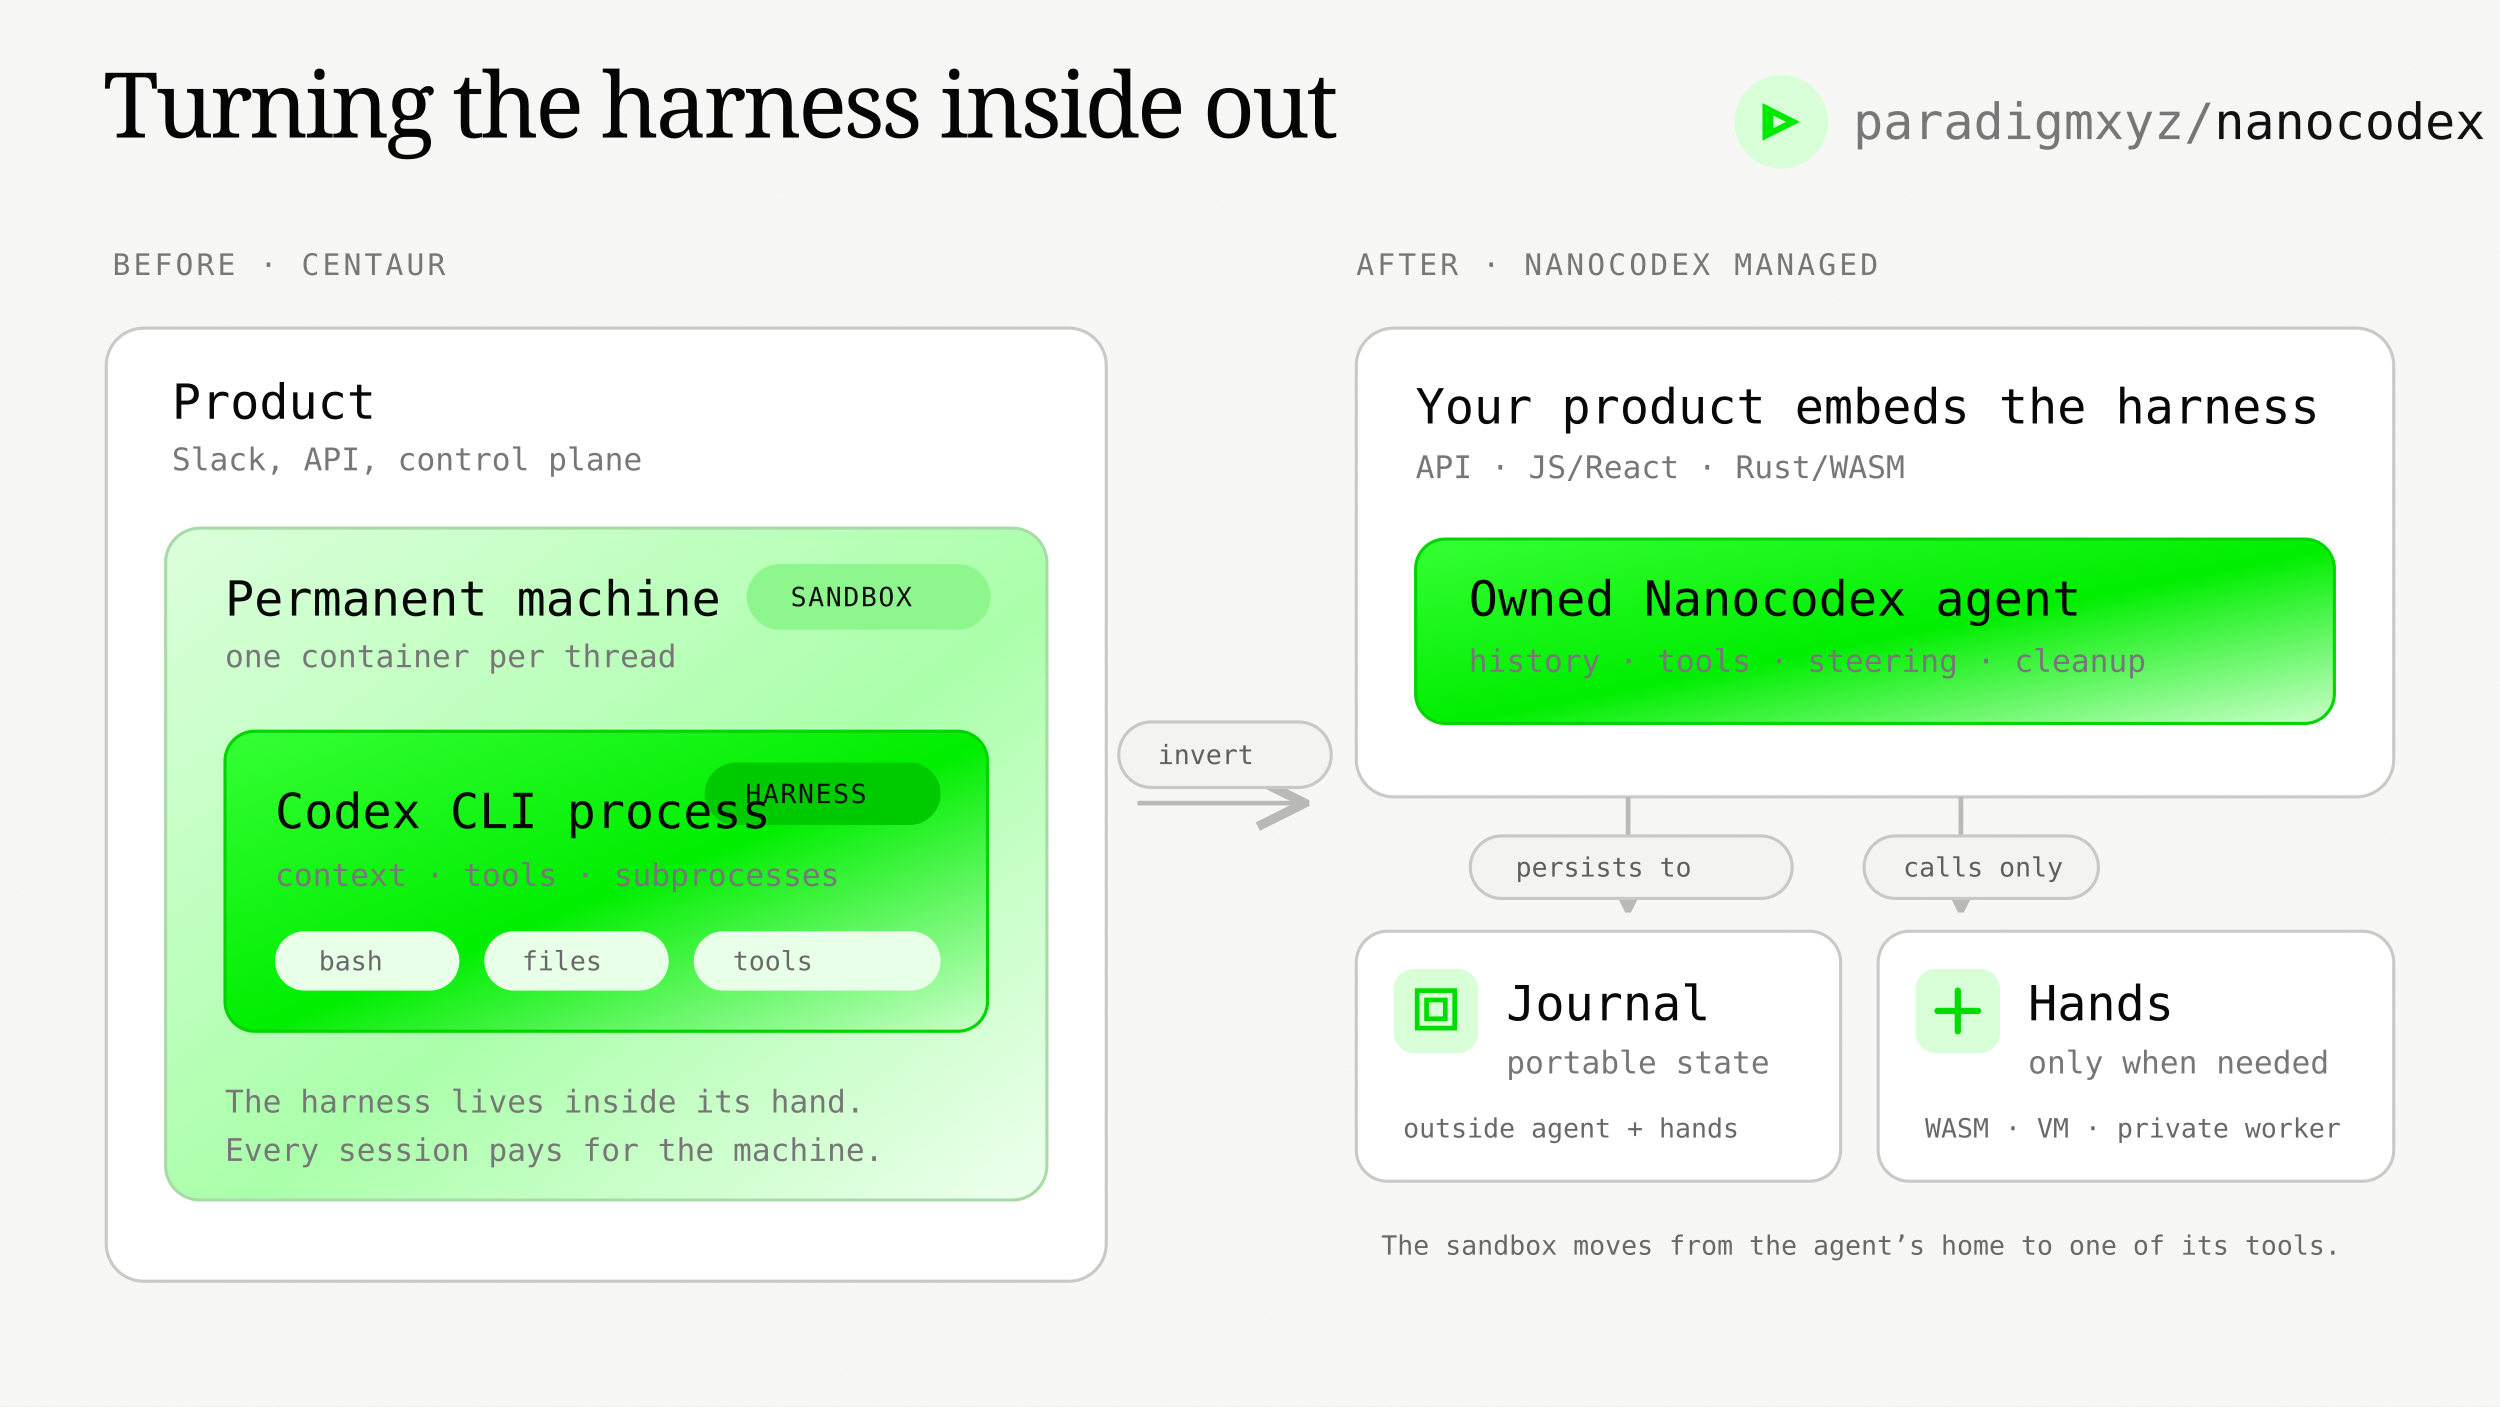
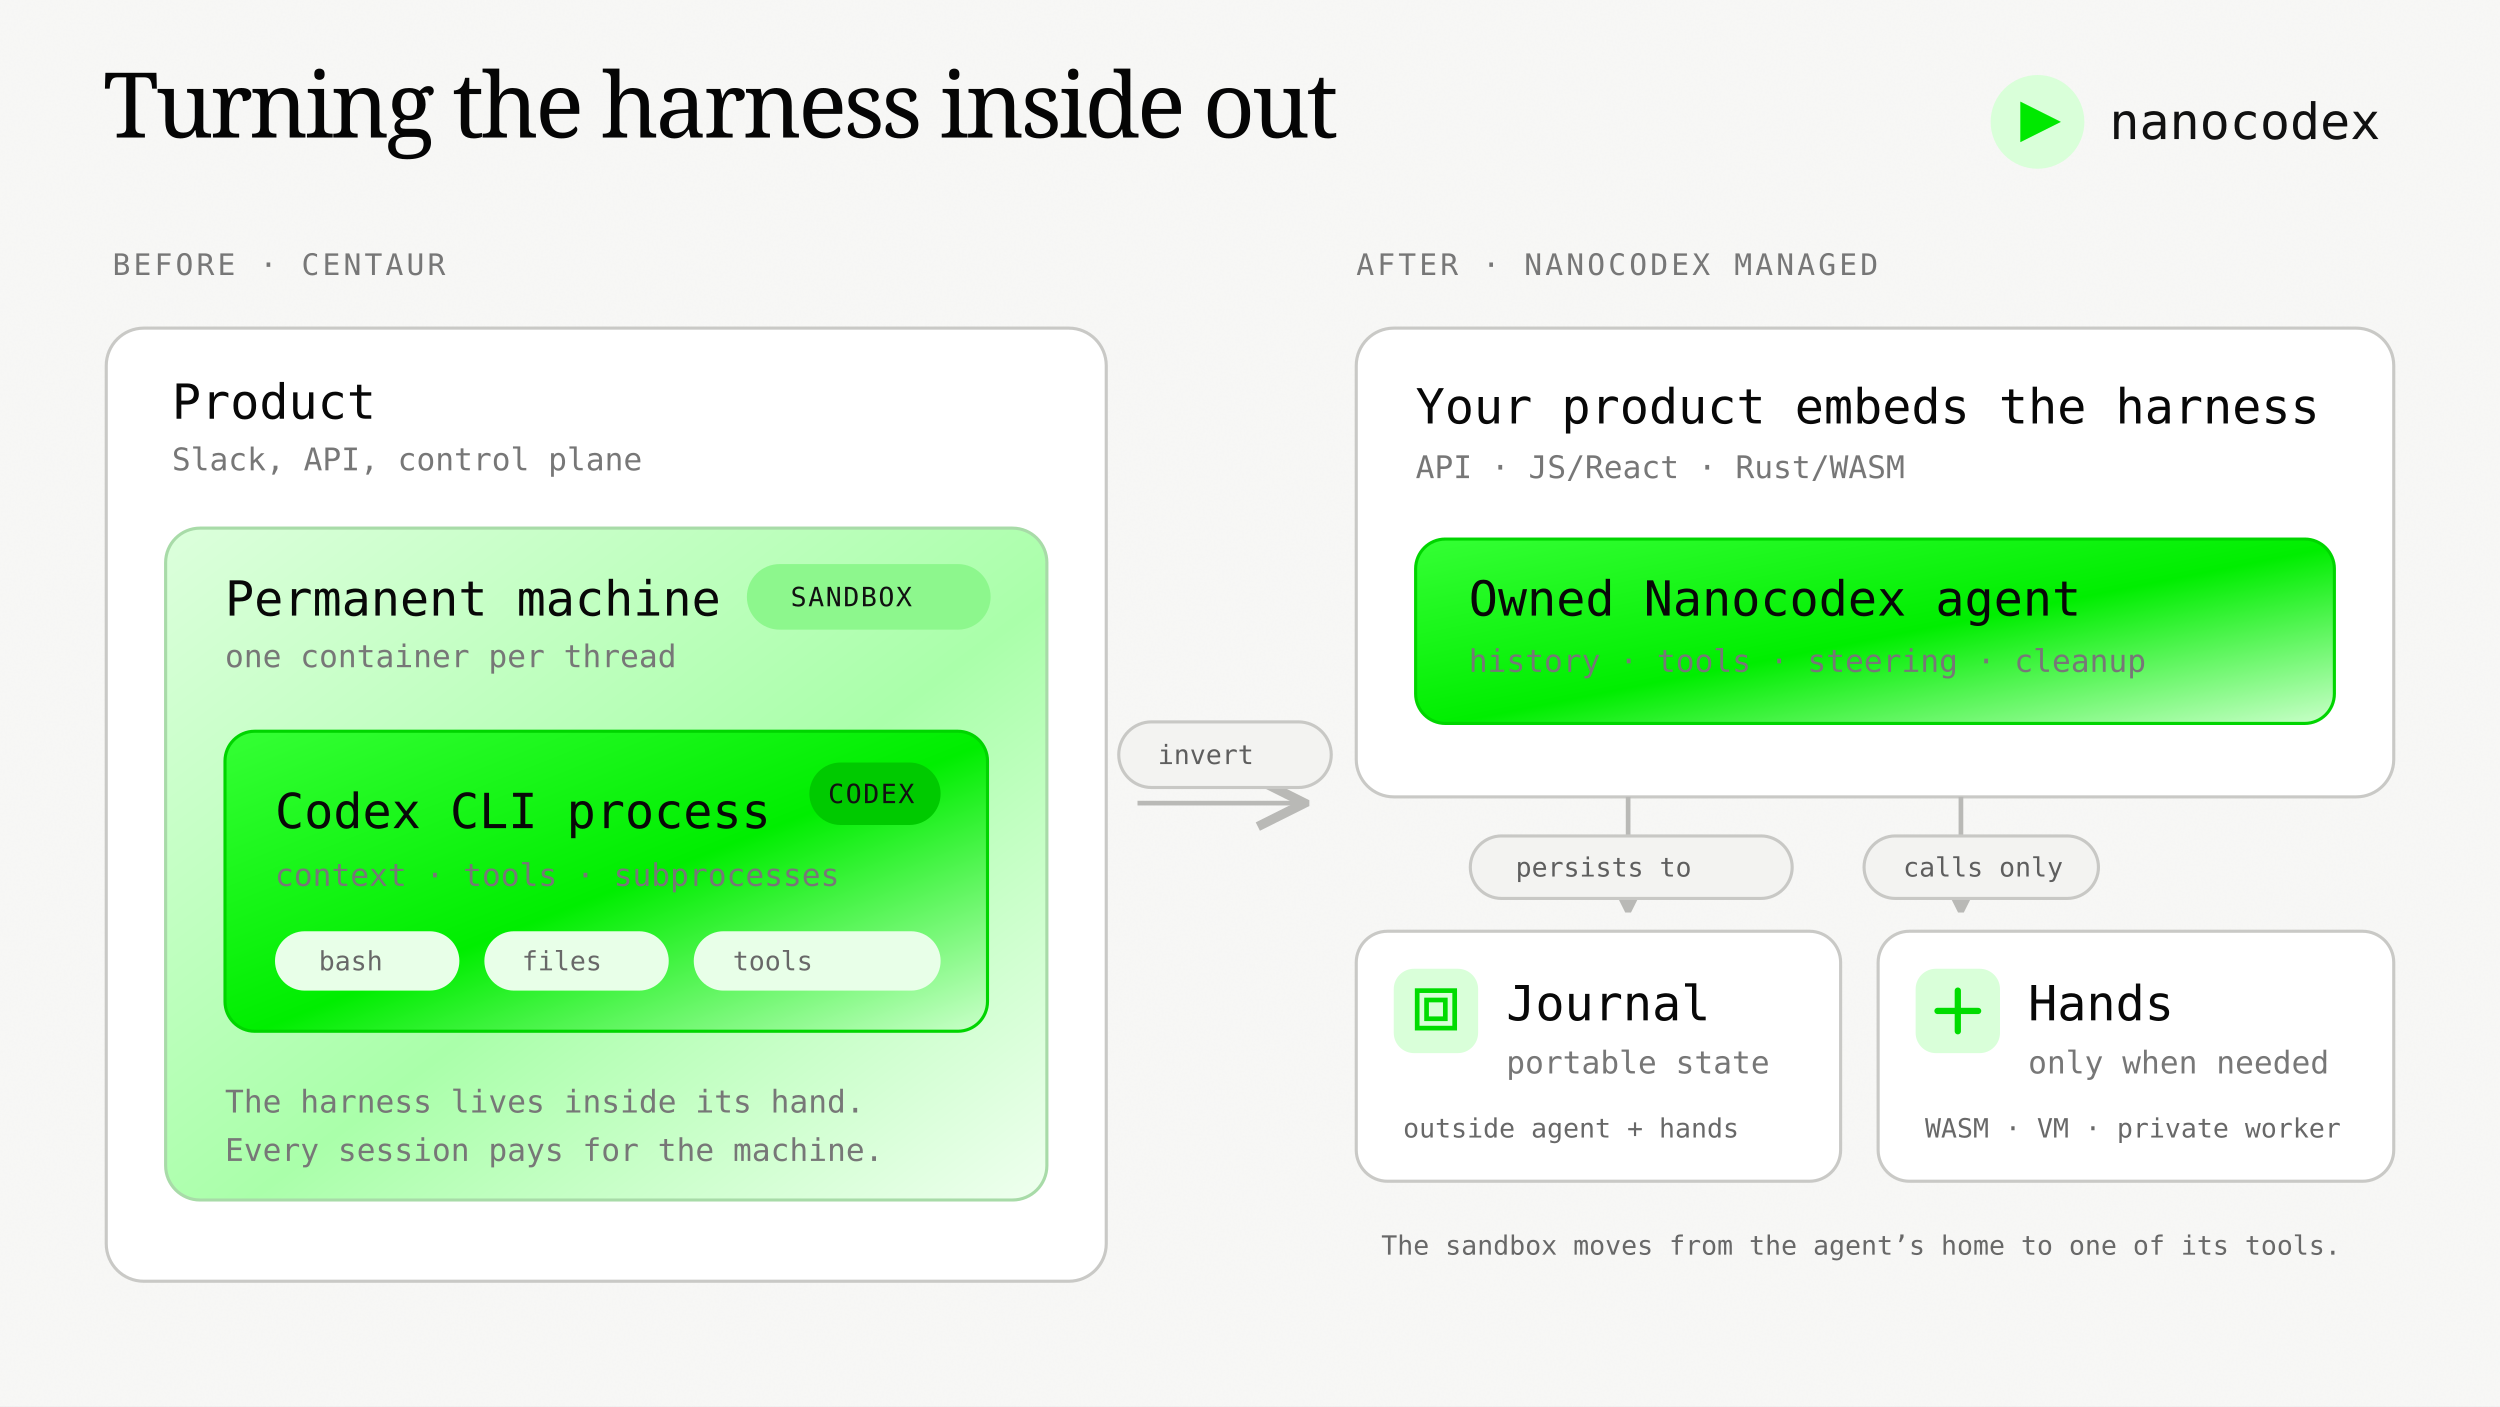
<svg xmlns="http://www.w3.org/2000/svg" width="1600" height="900" viewBox="0 0 1600 900" role="img" aria-labelledby="title desc">
  <defs>
    <filter id="paper" x="-10%" y="-10%" width="120%" height="120%">
      <feTurbulence type="fractalNoise" baseFrequency="0.72" numOctaves="2" seed="9" result="noise" />
      <feColorMatrix in="noise" type="saturate" values="0" result="gray" />
      <feComponentTransfer in="gray" result="faint">
        <feFuncA type="table" tableValues="0 0.035" />
      </feComponentTransfer>
      <feBlend in="SourceGraphic" in2="faint" mode="multiply" />
    </filter>
    <linearGradient id="greenSoft" x1="0" y1="0" x2="1" y2="1">
      <stop offset="0" stop-color="#dcffdc" />
      <stop offset="0.55" stop-color="#aaffaa" />
      <stop offset="1" stop-color="#efffef" />
    </linearGradient>
    <linearGradient id="greenStrong" x1="0" y1="0" x2="1" y2="1">
      <stop offset="0" stop-color="#35ff35" />
      <stop offset="0.52" stop-color="#00ee00" />
      <stop offset="1" stop-color="#caffca" />
    </linearGradient>
    <marker id="arrow" markerWidth="12" markerHeight="12" refX="10" refY="6" orient="auto">
      <path d="M1 1l10 5-10 5" fill="none" stroke="#b9b9b6" stroke-width="2" />
    </marker>
    <style>
      .title{font:58px Georgia,serif;fill:#050505;letter-spacing:-2px}.repo{font:32px ui-monospace,SFMono-Regular,Menlo,monospace;fill:#777}.repoStrong{fill:#111}.eyebrow{font:19px ui-monospace,SFMono-Regular,Menlo,monospace;fill:#777;letter-spacing:2px}.heading{font:31px ui-monospace,SFMono-Regular,Menlo,monospace;fill:#080808}.body{font:20px ui-monospace,SFMono-Regular,Menlo,monospace;fill:#777}.small{font:17px ui-monospace,SFMono-Regular,Menlo,monospace;fill:#686868}.pill{font:17px ui-monospace,SFMono-Regular,Menlo,monospace;fill:#5e5e5e}.tag{font:17px ui-monospace,SFMono-Regular,Menlo,monospace;fill:#111;letter-spacing:1px}.panel{fill:#fff;stroke:#c9c9c6;stroke-width:2}.line{fill:none;stroke:#b9b9b6;stroke-width:3;marker-end:url(#arrow)}
    </style>
  </defs>
  <rect width="1600" height="900" fill="#f8f8f6" filter="url(#paper)" />
  <text x="66" y="88" class="title">Turning the harness inside out</text>
-   <g transform="translate(1110 48)">
+   <g transform="translate(1274 48)">
    <circle cx="30" cy="30" r="30" fill="#d9ffd9" />
-     <path d="M18 18l24 12-24 12V18zm7 8v8l8-4-8-4z" fill="#00e900" />
-     <text x="76" y="41" class="repo">paradigmxyz/<tspan class="repoStrong">nanocodex</tspan>
-     </text>
+     <path d="M19 17L45 30 19 43Z" fill="#00e900" />
+     <text x="76" y="41" class="repo repoStrong">nanocodex</text>
  </g>
  <text x="72" y="176" class="eyebrow">BEFORE · CENTAUR</text>
  <text x="868" y="176" class="eyebrow">AFTER · NANOCODEX MANAGED</text>
  <g transform="translate(68 210)">
    <rect width="640" height="610" rx="24" fill="#fff" stroke="#c9c9c6" stroke-width="2" />
    <text x="42" y="58" class="heading">Product</text>
    <text x="42" y="91" class="body">Slack, API, control plane</text>
    <rect x="38" y="128" width="564" height="430" rx="22" fill="url(#greenSoft)" stroke="#a8dba8" stroke-width="2" />
    <rect x="410" y="151" width="156" height="42" rx="21" fill="#8df78d" />
    <text x="438" y="178" class="tag">SANDBOX</text>
    <text x="76" y="184" class="heading">Permanent machine</text>
    <text x="76" y="217" class="body">one container per thread</text>
    <rect x="76" y="258" width="488" height="192" rx="19" fill="url(#greenStrong)" stroke="#00d500" stroke-width="2" />
-     <rect x="383" y="278" width="151" height="40" rx="20" fill="#00ca00" />
-     <text x="409" y="304" class="tag">HARNESS</text>
+     <rect x="450" y="278" width="84" height="40" rx="20" fill="#00ca00" />
+     <text x="462" y="304" class="tag">CODEX</text>
    <text x="108" y="320" class="heading">Codex CLI process</text>
    <text x="108" y="357" class="body">context · tools · subprocesses</text>
    <rect x="108" y="386" width="118" height="38" rx="19" fill="#e8ffe8" />
    <text x="136" y="411" class="small">bash</text>
    <rect x="242" y="386" width="118" height="38" rx="19" fill="#e8ffe8" />
    <text x="266" y="411" class="small">files</text>
    <rect x="376" y="386" width="158" height="38" rx="19" fill="#e8ffe8" />
    <text x="401" y="411" class="small">tools</text>
    <text x="76" y="502" class="body">The harness lives inside its hand.</text>
    <text x="76" y="533" class="body">Every session pays for the machine.</text>
  </g>
  <path d="M728 514h104" class="line" />
  <rect x="716" y="462" width="136" height="42" rx="21" fill="#f3f3f1" stroke="#c8c8c5" stroke-width="2" />
  <text x="741" y="489" class="pill">invert</text>
  <g transform="translate(868 210)">
    <rect width="664" height="300" rx="24" fill="#fff" stroke="#c9c9c6" stroke-width="2" />
    <text x="38" y="61" class="heading">Your product embeds the harness</text>
    <text x="38" y="96" class="body">API · JS/React · Rust/WASM</text>
    <rect x="38" y="135" width="588" height="118" rx="19" fill="url(#greenStrong)" stroke="#00d500" stroke-width="2" />
    <text x="72" y="184" class="heading">Owned Nanocodex agent</text>
    <text x="72" y="220" class="body">history · tools · steering · cleanup</text>
  </g>
  <path d="M1042 510v68" class="line" />
  <rect x="941" y="535" width="206" height="40" rx="20" fill="#f3f3f1" stroke="#c8c8c5" stroke-width="2" />
  <text x="970" y="561" class="pill">persists to</text>
  <g transform="translate(868 596)">
    <rect width="310" height="160" rx="20" class="panel" />
    <rect x="24" y="24" width="54" height="54" rx="13" fill="#d9ffd9" />
    <path d="M39 38h24v24H39zm6 6v12h12V44z" fill="none" stroke="#00dc00" stroke-width="3" />
    <text x="96" y="57" class="heading">Journal</text>
    <text x="96" y="91" class="body">portable state</text>
    <text x="30" y="132" class="small">outside agent + hands</text>
  </g>
  <path d="M1255 510v68" class="line" />
  <rect x="1193" y="535" width="150" height="40" rx="20" fill="#f3f3f1" stroke="#c8c8c5" stroke-width="2" />
  <text x="1218" y="561" class="pill">calls only</text>
  <g transform="translate(1202 596)">
    <rect width="330" height="160" rx="20" class="panel" />
    <rect x="24" y="24" width="54" height="54" rx="13" fill="#d9ffd9" />
    <path d="M38 51h26M51 38v26" stroke="#00dc00" stroke-width="4" stroke-linecap="round" />
    <text x="96" y="57" class="heading">Hands</text>
    <text x="96" y="91" class="body">only when needed</text>
    <text x="30" y="132" class="small">WASM · VM · private worker</text>
  </g>
  <text x="884" y="803" class="small">The sandbox moves from the agent’s home to one of its tools.</text>
</svg>
